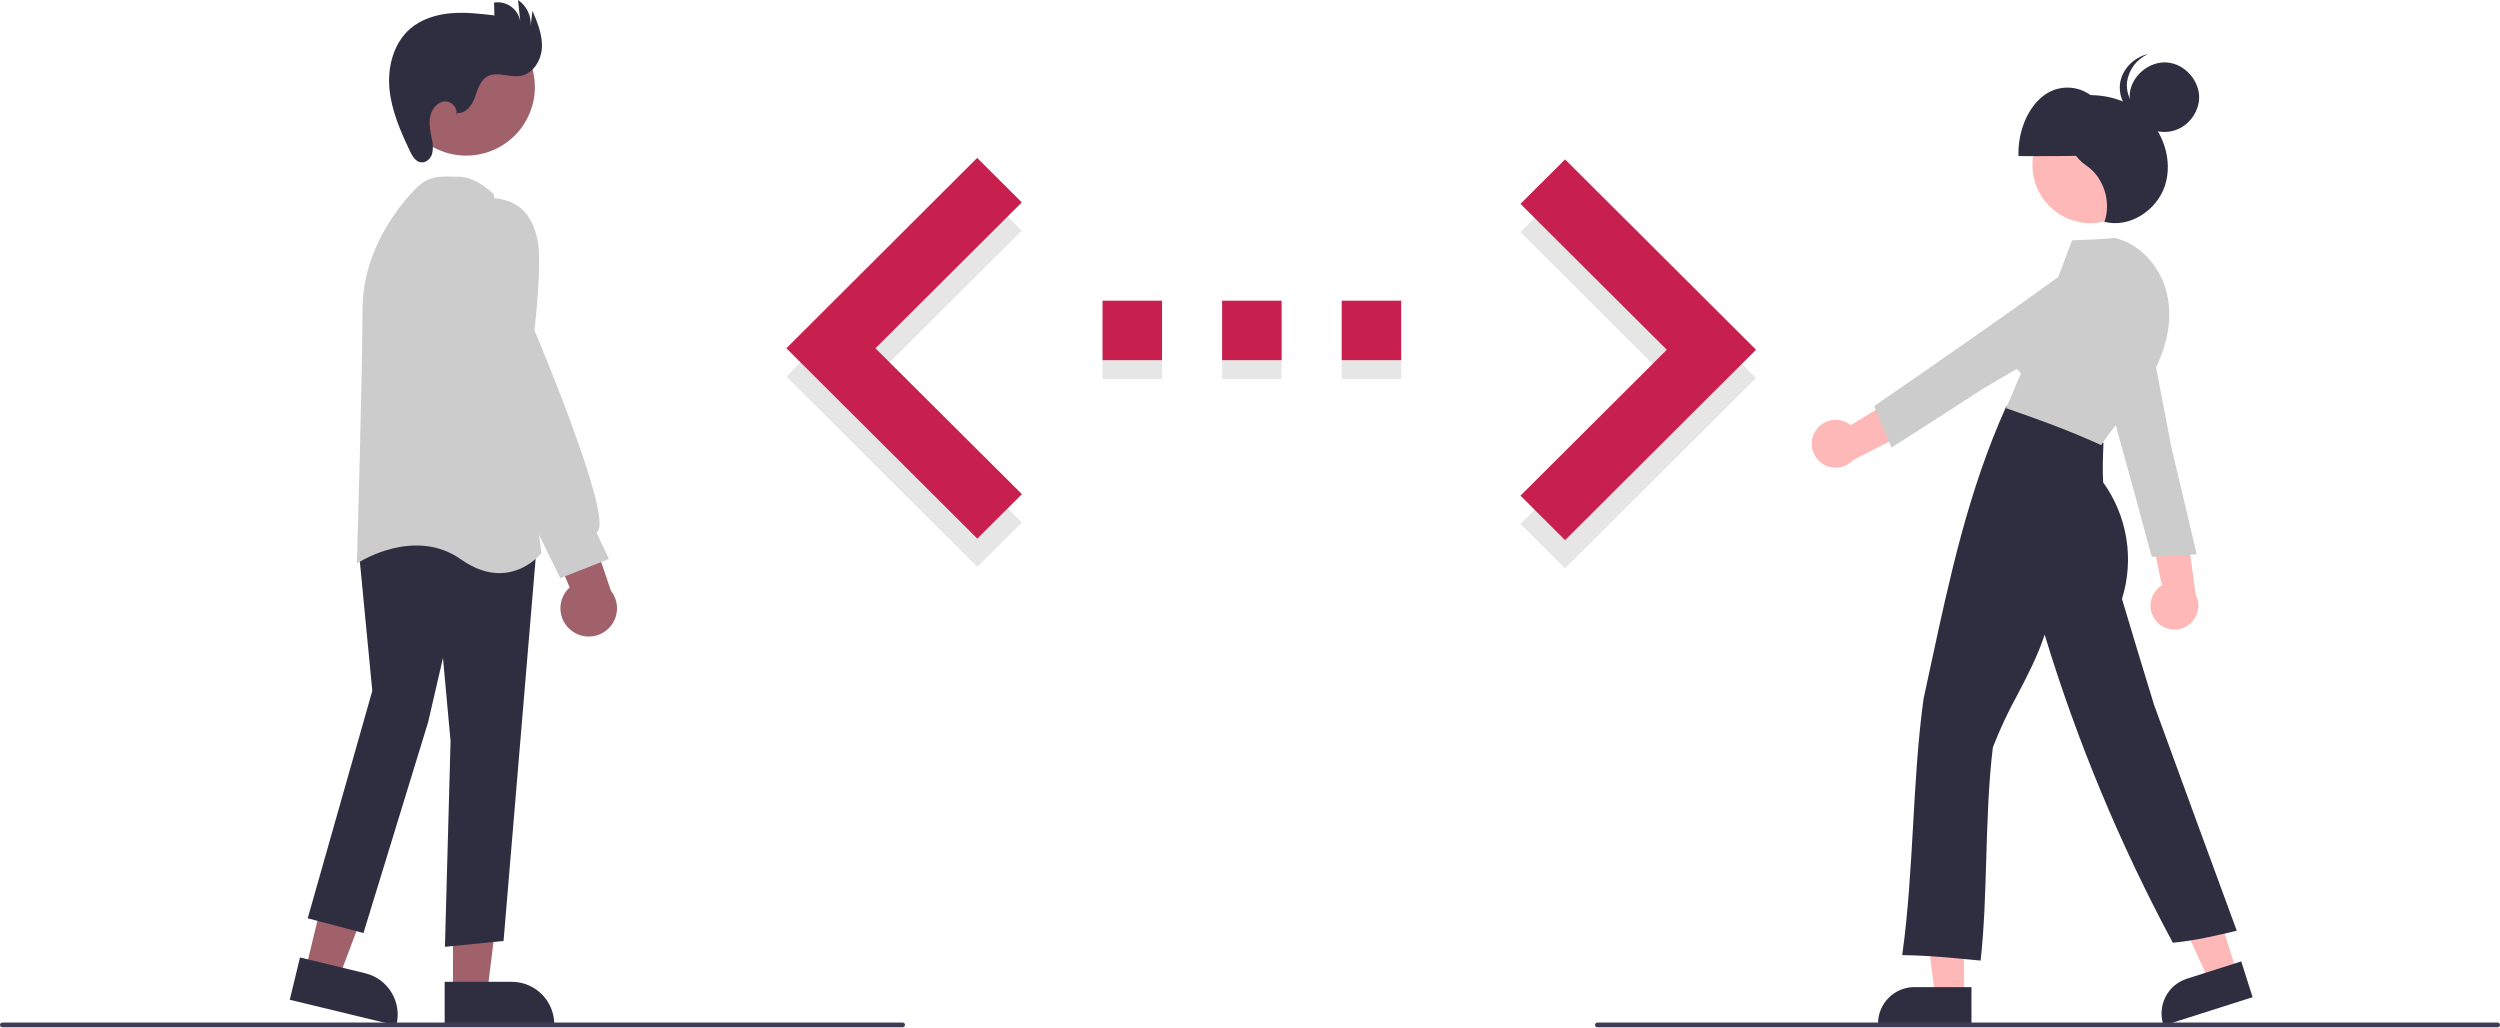
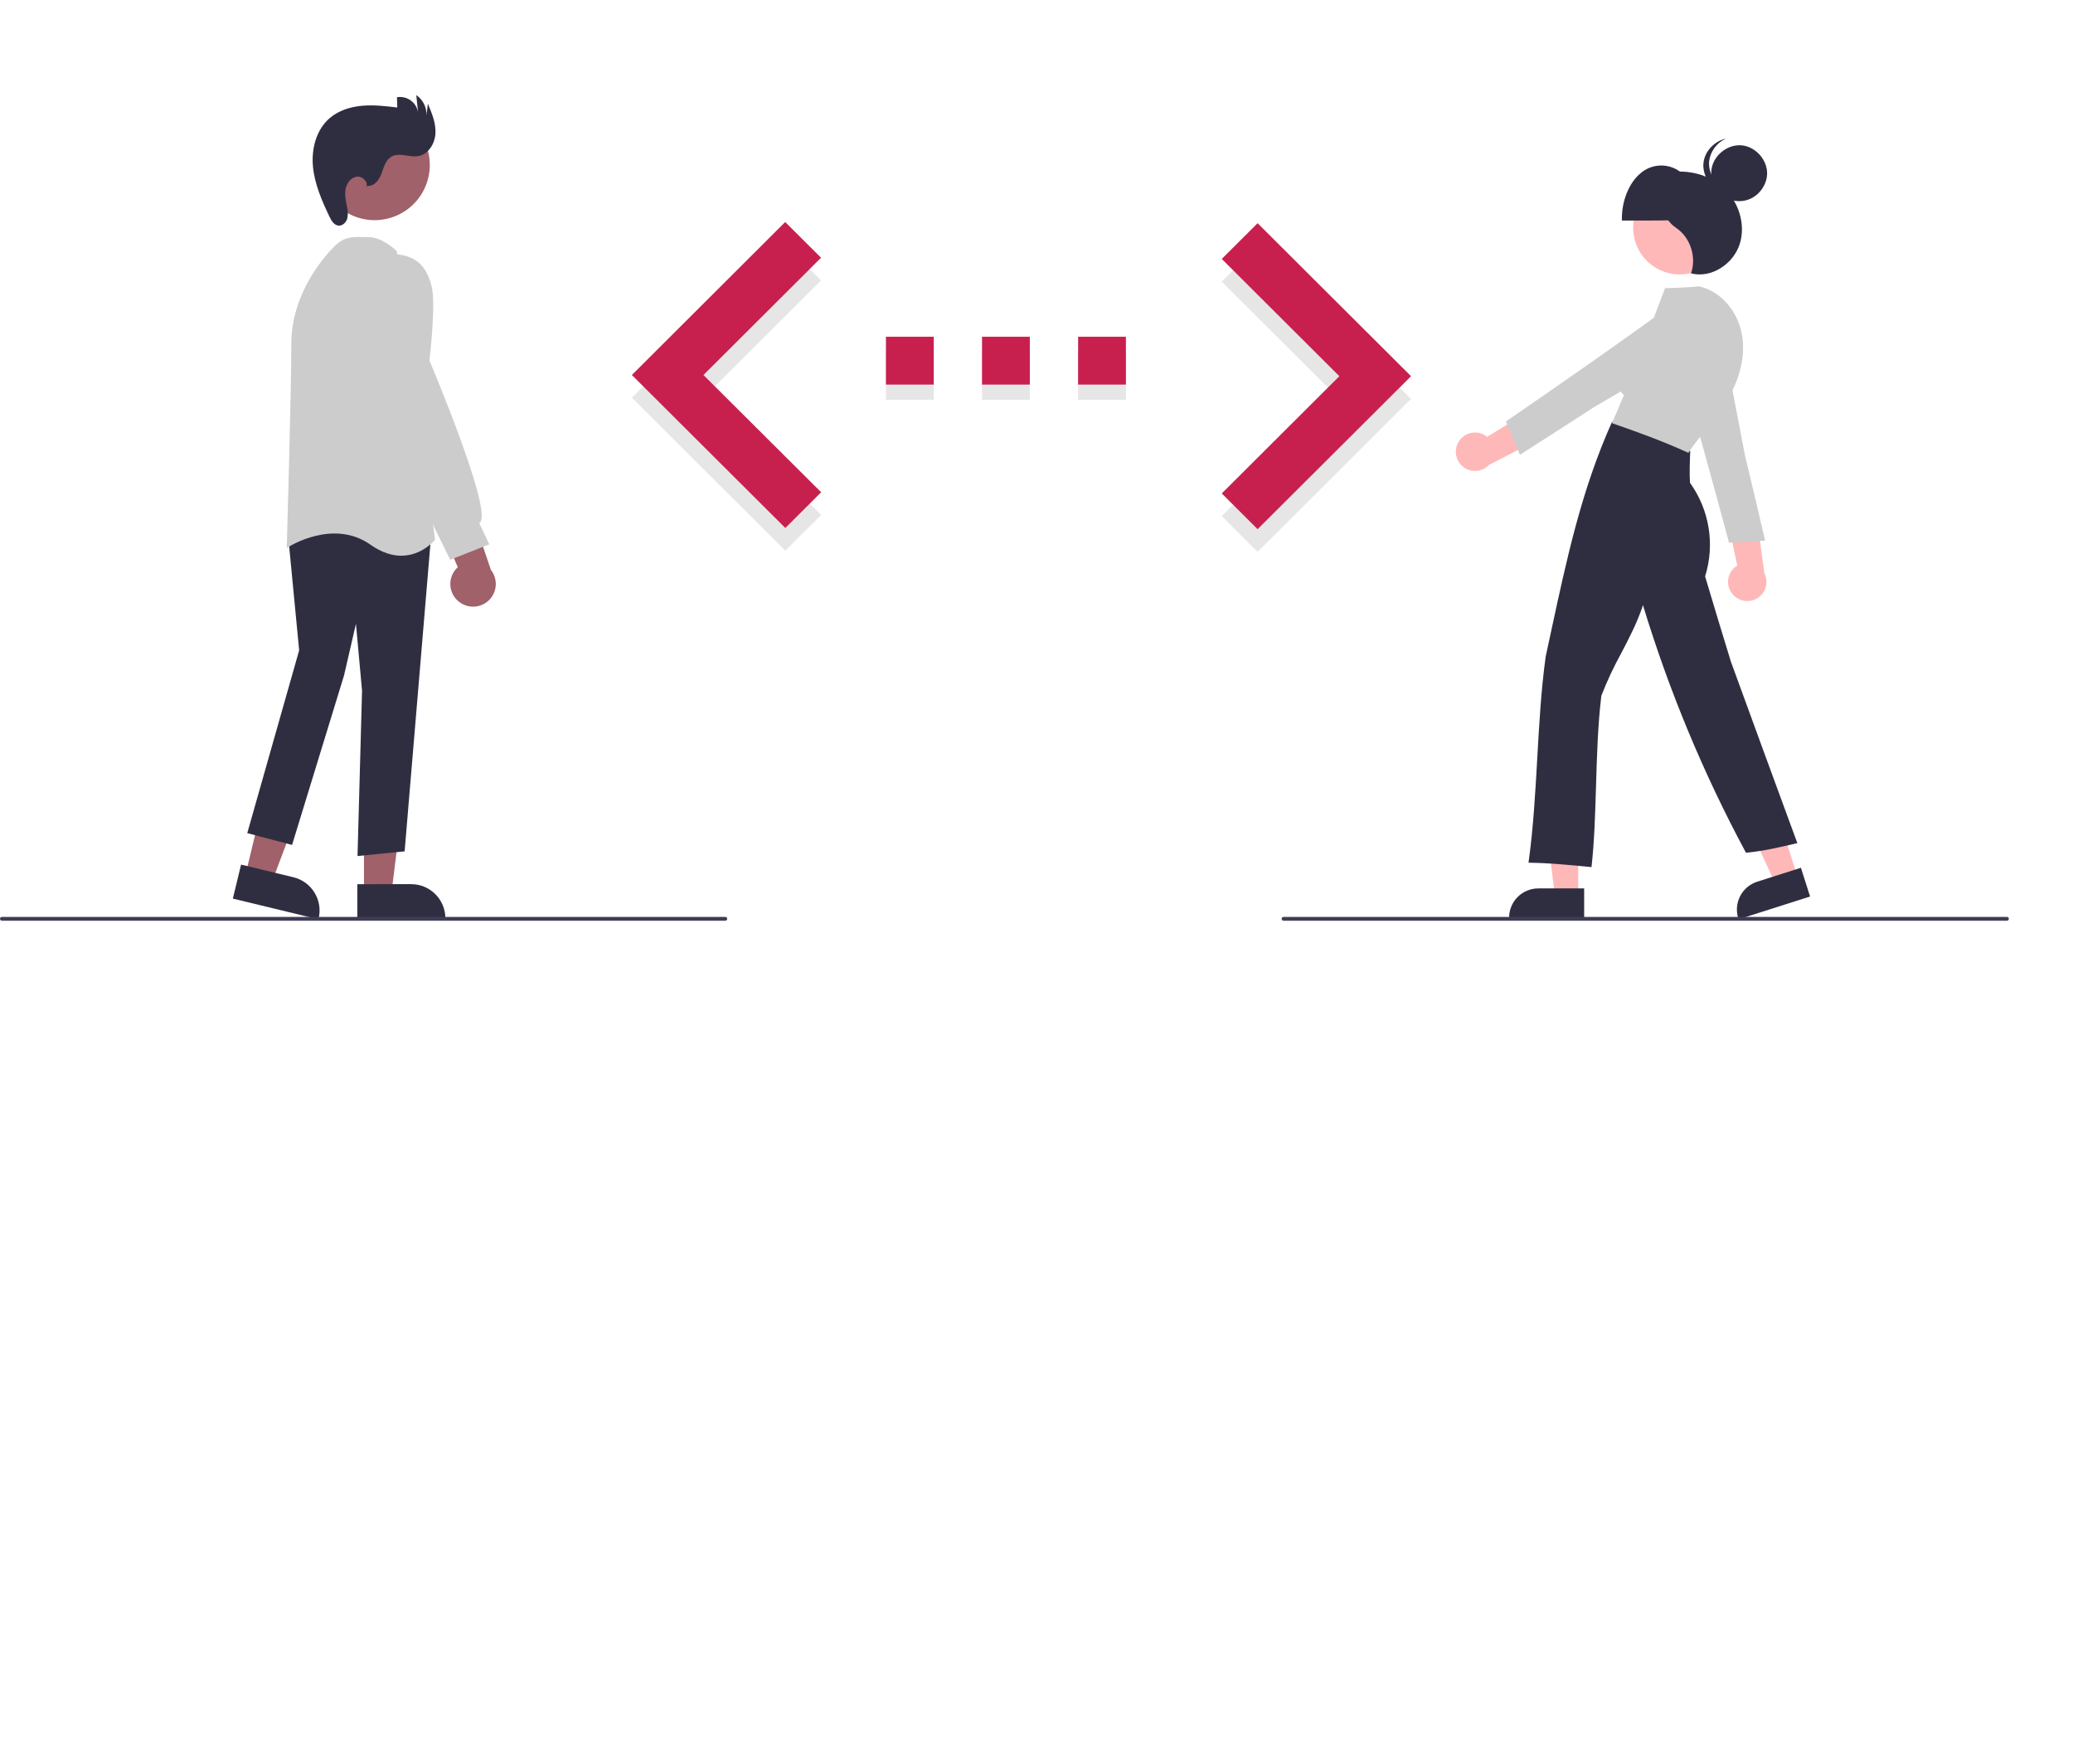
- <svg xmlns="http://www.w3.org/2000/svg" id="f9ae55aa-a8fc-493f-a8cf-427e7f8bb0a0" data-name="Layer 1" width="1058" height="434.745" viewBox="0 0 1058 434.745">
+ <svg xmlns="http://www.w3.org/2000/svg" id="f9ae55aa-a8fc-493f-a8cf-427e7f8bb0a0" data-name="Layer 1" width="1058" height="900" viewBox="0 0 1091.78 828.58">
  <polygon points="643.457 221.721 705.39 159.977 643.457 98.233 662.339 79.414 743.154 159.977 662.339 240.54 643.457 221.721 643.457 221.721" fill="#e6e6e6" style="isolation:isolate" />
  <rect x="466.595" y="135.207" width="25.176" height="25.176" fill="#e6e6e6" style="isolation:isolate" />
  <rect x="567.803" y="135.207" width="25.176" height="25.176" fill="#e6e6e6" style="isolation:isolate" />
  <rect x="517.199" y="135.207" width="25.176" height="25.176" fill="#e6e6e6" style="isolation:isolate" />
  <polygon points="432.482 221.092 370.486 159.348 432.419 97.604 413.537 78.785 332.785 159.348 413.6 239.911 432.482 221.092" fill="#e6e6e6" style="isolation:isolate" />
  <polygon points="643.457 209.763 705.39 148.019 643.457 86.274 662.339 67.455 743.154 148.019 662.339 228.582 643.457 209.763 643.457 209.763" fill="#c8204e" />
  <path d="M537.595,385.051h25.176v-25.176H537.595Zm126.384-25.176h-25.176v25.176h25.176Zm-75.78,25.176h25.176v-25.176h-25.176Z" transform="translate(-71 -232.6273)" fill="#c8204e" />
  <polygon points="432.482 209.133 370.486 147.389 432.419 85.645 413.537 66.826 332.785 147.389 413.6 227.952 432.482 209.133" fill="#c8204e" />
  <polygon points="129.305 410.449 143.399 413.856 163.248 361.117 142.447 356.088 129.305 410.449" fill="#a0616a" />
  <path d="M193.632,655.732l4.328-17.902,27.574,6.666a18.032,18.032,0,0,1,13.275,21.74l-.095.394Z" transform="translate(-71 -232.6273)" fill="#2f2e41" />
  <polygon points="191.696 420.05 206.196 420.049 213.093 364.122 191.694 364.123 191.696 420.05" fill="#a0616a" />
  <path d="M259.183,648.129l28.369-.001h.001A18.012,18.012,0,0,1,305.565,666.139v.406l-46.381.002Z" transform="translate(-71 -232.6273)" fill="#2f2e41" />
  <path d="M259.294,633.325l2.384-87.007-3.211-35.281-6.266,27.151-27.379,89.285L201.218,621.261l27.336-96.27-5.937-61.748,17.058-10.965.23.042,58.279,10.742L284.105,630.844Z" transform="translate(-71 -232.6273)" fill="#2f2e41" />
  <path d="M282.359,475.175c-4.693,0-10.182-1.512-16.292-5.825-19.551-13.798-42.863,1.045-43.096,1.195l-.947.616.033-1.128c.024-.804,2.365-80.712,2.365-106.425,0-26.565,17.332-45.962,22.644-51.274,5.214-5.215,9.601-5.099,15.155-4.955.957.024,1.954.051,3.004.051,7.258,0,14.314,6.973,14.61,7.269l.142.142.026.199,20.139,151.631-.154.195C299.895,466.986,293.282,475.175,282.359,475.175Z" transform="translate(-71 -232.6273)" fill="#ccc" />
  <circle cx="268.308" cy="269.431" r="29.048" transform="translate(-167.8019 142.9959) rotate(-61.3368)" fill="#a0616a" />
  <path d="M312.775,499.454a11.893,11.893,0,0,1-.69-18.223L295.589,442.32l21.599,3.975,12.354,36.341a11.957,11.957,0,0,1-16.767,16.818Z" transform="translate(-71 -232.6273)" fill="#a0616a" />
  <path d="M308.103,477.304l-29.807-60.807-13.07-45.766.01-39.758c.029-.157,3.102-15.622,14.49-14.553,10.327,1,15.888,6.05,18.597,16.884,2.301,9.204-.846,36.51-1.151,39.086,1.998,4.738,31.976,76.164,27.013,84.766a2.184,2.184,0,0,1-.785.813l5.312,11.215Z" transform="translate(-71 -232.6273)" fill="#ccc" />
  <path d="M264.593,280.374c3.482.453,6.109-3.11,7.327-6.403s2.147-7.128,5.174-8.907c4.136-2.43,9.428.493,14.158-.309,5.342-.906,8.815-6.567,9.087-11.978s-1.881-10.615-3.994-15.604l-.738,6.2a12.295,12.295,0,0,0-5.373-10.747l.951,9.098a9.656,9.656,0,0,0-11.108-7.99l.15,5.421c-6.17-.734-12.393-1.468-18.581-.909s-12.419,2.517-17.109,6.592c-7.015,6.096-9.577,16.133-8.717,25.387s4.68,17.947,8.661,26.345c1.002,2.113,2.387,4.497,4.71,4.766,2.087.242,3.997-1.503,4.645-3.501a12.69,12.69,0,0,0-.056-6.234c-.587-3.119-1.327-6.307-.775-9.433s2.8-6.214,5.951-6.597,6.375,3.218,4.86,6.007Z" transform="translate(-71 -232.6273)" fill="#2f2e41" />
  <path d="M983.591,495.58a10.056,10.056,0,0,1,2.359-15.238l-7.434-34.953,17.29,6.774,4.409,32.153a10.11,10.11,0,0,1-16.623,11.263Z" transform="translate(-71 -232.6273)" fill="#ffb8b8" />
  <path d="M981.628,468.308l-.093-.343c-9.347-34.571-19.008-70.308-30.804-109.219l-.077-.255.26-.152c6.575-3.837,16.457-3.581,22.986.594a17.15,17.15,0,0,1,7.444,18.191l8.603,44.857c3.498,14.663,7.118,29.84,10.577,44.806l.098.424-.536.034c-6.299.401-12.807.815-18.021,1.044Z" transform="translate(-71 -232.6273)" fill="#ccc" />
  <polygon points="831.194 421.744 818.934 421.744 813.1 374.457 831.194 374.457 831.194 421.744" fill="#ffb8b8" />
  <path d="M905.321,666.256H865.79v-.5a15.404,15.404,0,0,1,15.387-15.387h24.144Z" transform="translate(-71 -232.6273)" fill="#2f2e41" />
  <polygon points="946.719 411.631 935.037 415.353 915.121 372.069 932.362 366.575 946.719 411.631" fill="#ffb8b8" />
  <path d="M986.641,666.634l-.152-.477a15.404,15.404,0,0,1,9.989-19.332l23.004-7.33,4.823,15.137Z" transform="translate(-71 -232.6273)" fill="#2f2e41" />
  <circle cx="884.667" cy="69.876" r="24.561" fill="#ffb8b8" />
  <path d="M966.694,297.952c.14-9.906-4.006-19.717-10.417-24.65a16.649,16.649,0,0,0-21.132.373c-6.311,5.157-10.263,15.112-9.928,25.009C939.358,298.725,953.499,298.765,966.694,297.952Z" transform="translate(-71 -232.6273)" fill="#2f2e41" />
  <path d="M909.193,639.15l-.492-.048c-10.666-1.047-21.695-2.128-32.118-2.252l-.567-.007.077-.562c2.469-17.886,3.516-36.479,4.529-54.462 1-17.756,2.033-36.116,4.441-53.553,1.019-4.669,2.011-9.283,3-13.88,8.186-38.043,15.917-73.977,31.877-109.546l.151-.336.365.044c14.974,1.812,29.363,7.275,40.515,15.383l.216.157-.011.267c-.215,5.525-.438,11.236-.108,16.439a55.797,55.797,0,0,1,7.954,49.283c4.391,14.675,8.931,29.845,13.563,44.81,11.249,30.838,22.888,62.751,34.82,95.101l.196.53-.551.129c-8.585,2.016-17.44,4.094-26.177,4.9l-.33.03-.157-.292A712.851,712.851,0,0,1,936.3,501.23c-2.981,9.092-7.276,17.299-11.437,25.249A189.022,189.022,0,0,0,914.381,548.881c-1.842,15.121-2.33,31.504-2.802,47.347-.447,14.979-.868,29.128-2.331,42.432Z" transform="translate(-71 -232.6273)" fill="#2f2e41" />
  <path d="M947.282,273.756c10.646-2.294,22.422-.112,30.783,7.071s12.606,19.609,9.172,30.266-15.096,18.155-25.64,15.403c3.02-8.512-.379-18.963-7.762-23.867C945.078,296.815,942.668,282.933,947.282,273.756Z" transform="translate(-71 -232.6273)" fill="#2f2e41" />
  <path d="M960.207,420.999l-.389-.177c-13.581-6.196-26.898-10.951-39.376-15.289l-.383-.083-.001-1.109.248.086c.052-.115.111-.246.17-.376.17-.377.287-.634.386-.804l-.003-.001c1.04-2.12,1.867-4.168,2.667-6.149.825-2.044,1.677-4.155,2.778-6.389a19.356,19.356,0,0,1-4.276-20.829c2.756-6.533,9.784-11.621,17.168-12.465,2.706-7.449,8.735-23.1,8.735-23.1s12.678-.348,17.777-.995l.086-.011.084.019c11.131,2.439,20.424,12.972,22.598,25.614,1.835,10.67-.952,22.875-7.847,34.366a148.04,148.04,0,0,1-11.709,16.089c-3.106,3.884-6.04,7.552-8.476,11.246Z" transform="translate(-71 -232.6273)" fill="#ccc" />
  <path d="M984.292,290.493v0Z" transform="translate(-71 -232.6273)" fill="#2f2e41" />
  <path d="M984.791,288.311c-7.452-1.112-13.304-8.73-12.457-16.218s8.253-13.605,15.765-13.025,13.89,7.764,13.576,15.293S994.306,289.731,984.791,288.311Z" transform="translate(-71 -232.6273)" fill="#2f2e41" />
  <path d="M983.627,283.456c-7.452-1.112-13.304-8.73-12.457-16.218a15.241,15.241,0,0,1,8.882-11.734c-6.01,1.315-11.182,6.552-11.882,12.734-.847,7.487,5.004,15.105,12.457,16.218a14.208,14.208,0,0,0,8.172-1.143A14.504,14.504,0,0,1,983.627,283.456Z" transform="translate(-71 -232.6273)" fill="#2f2e41" />
  <path d="M839.069,415.433a10.056,10.056,0,0,1,15.153-2.853l30.479-18.655-.626,18.559-28.847,14.87a10.11,10.11,0,0,1-16.158-11.921Z" transform="translate(-71 -232.6273)" fill="#ffb8b8" />
  <path d="M864.128,404.495l.293-.202c29.481-20.331,59.957-41.348,92.715-65.434l.215-.158.23.195c5.808,4.921,8.86,14.323,7.099,21.87A17.15,17.15,0,0,1,950.008,373.846l-39.428,23.057c-12.66,8.183-25.764,16.653-38.721,24.902l-.367.234-.211-.494c-2.477-5.806-5.036-11.804-6.988-16.644Z" transform="translate(-71 -232.6273)" fill="#ccc" />
  <path d="M453,667.373H72a1,1,0,0,1,0-2H453a1,1,0,1,1,0,2Z" transform="translate(-71 -232.6273)" fill="#3f3d56" />
  <path d="M1128,667.373H747a1,1,0,0,1,0-2h381a1,1,0,0,1,0,2Z" transform="translate(-71 -232.6273)" fill="#3f3d56" />
</svg>
